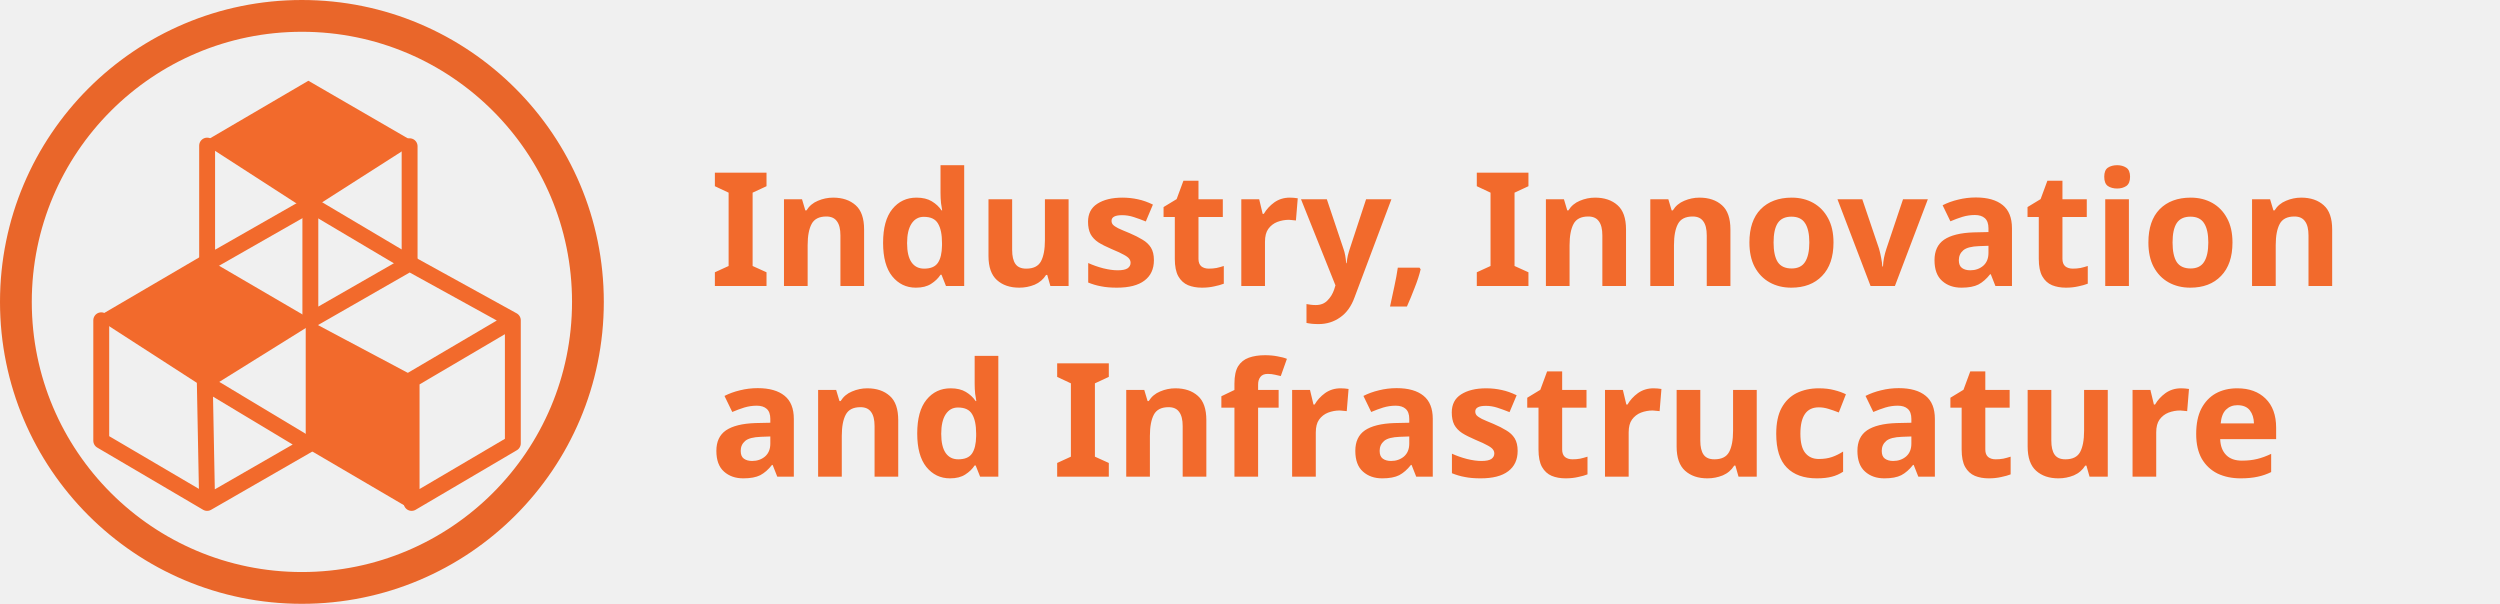
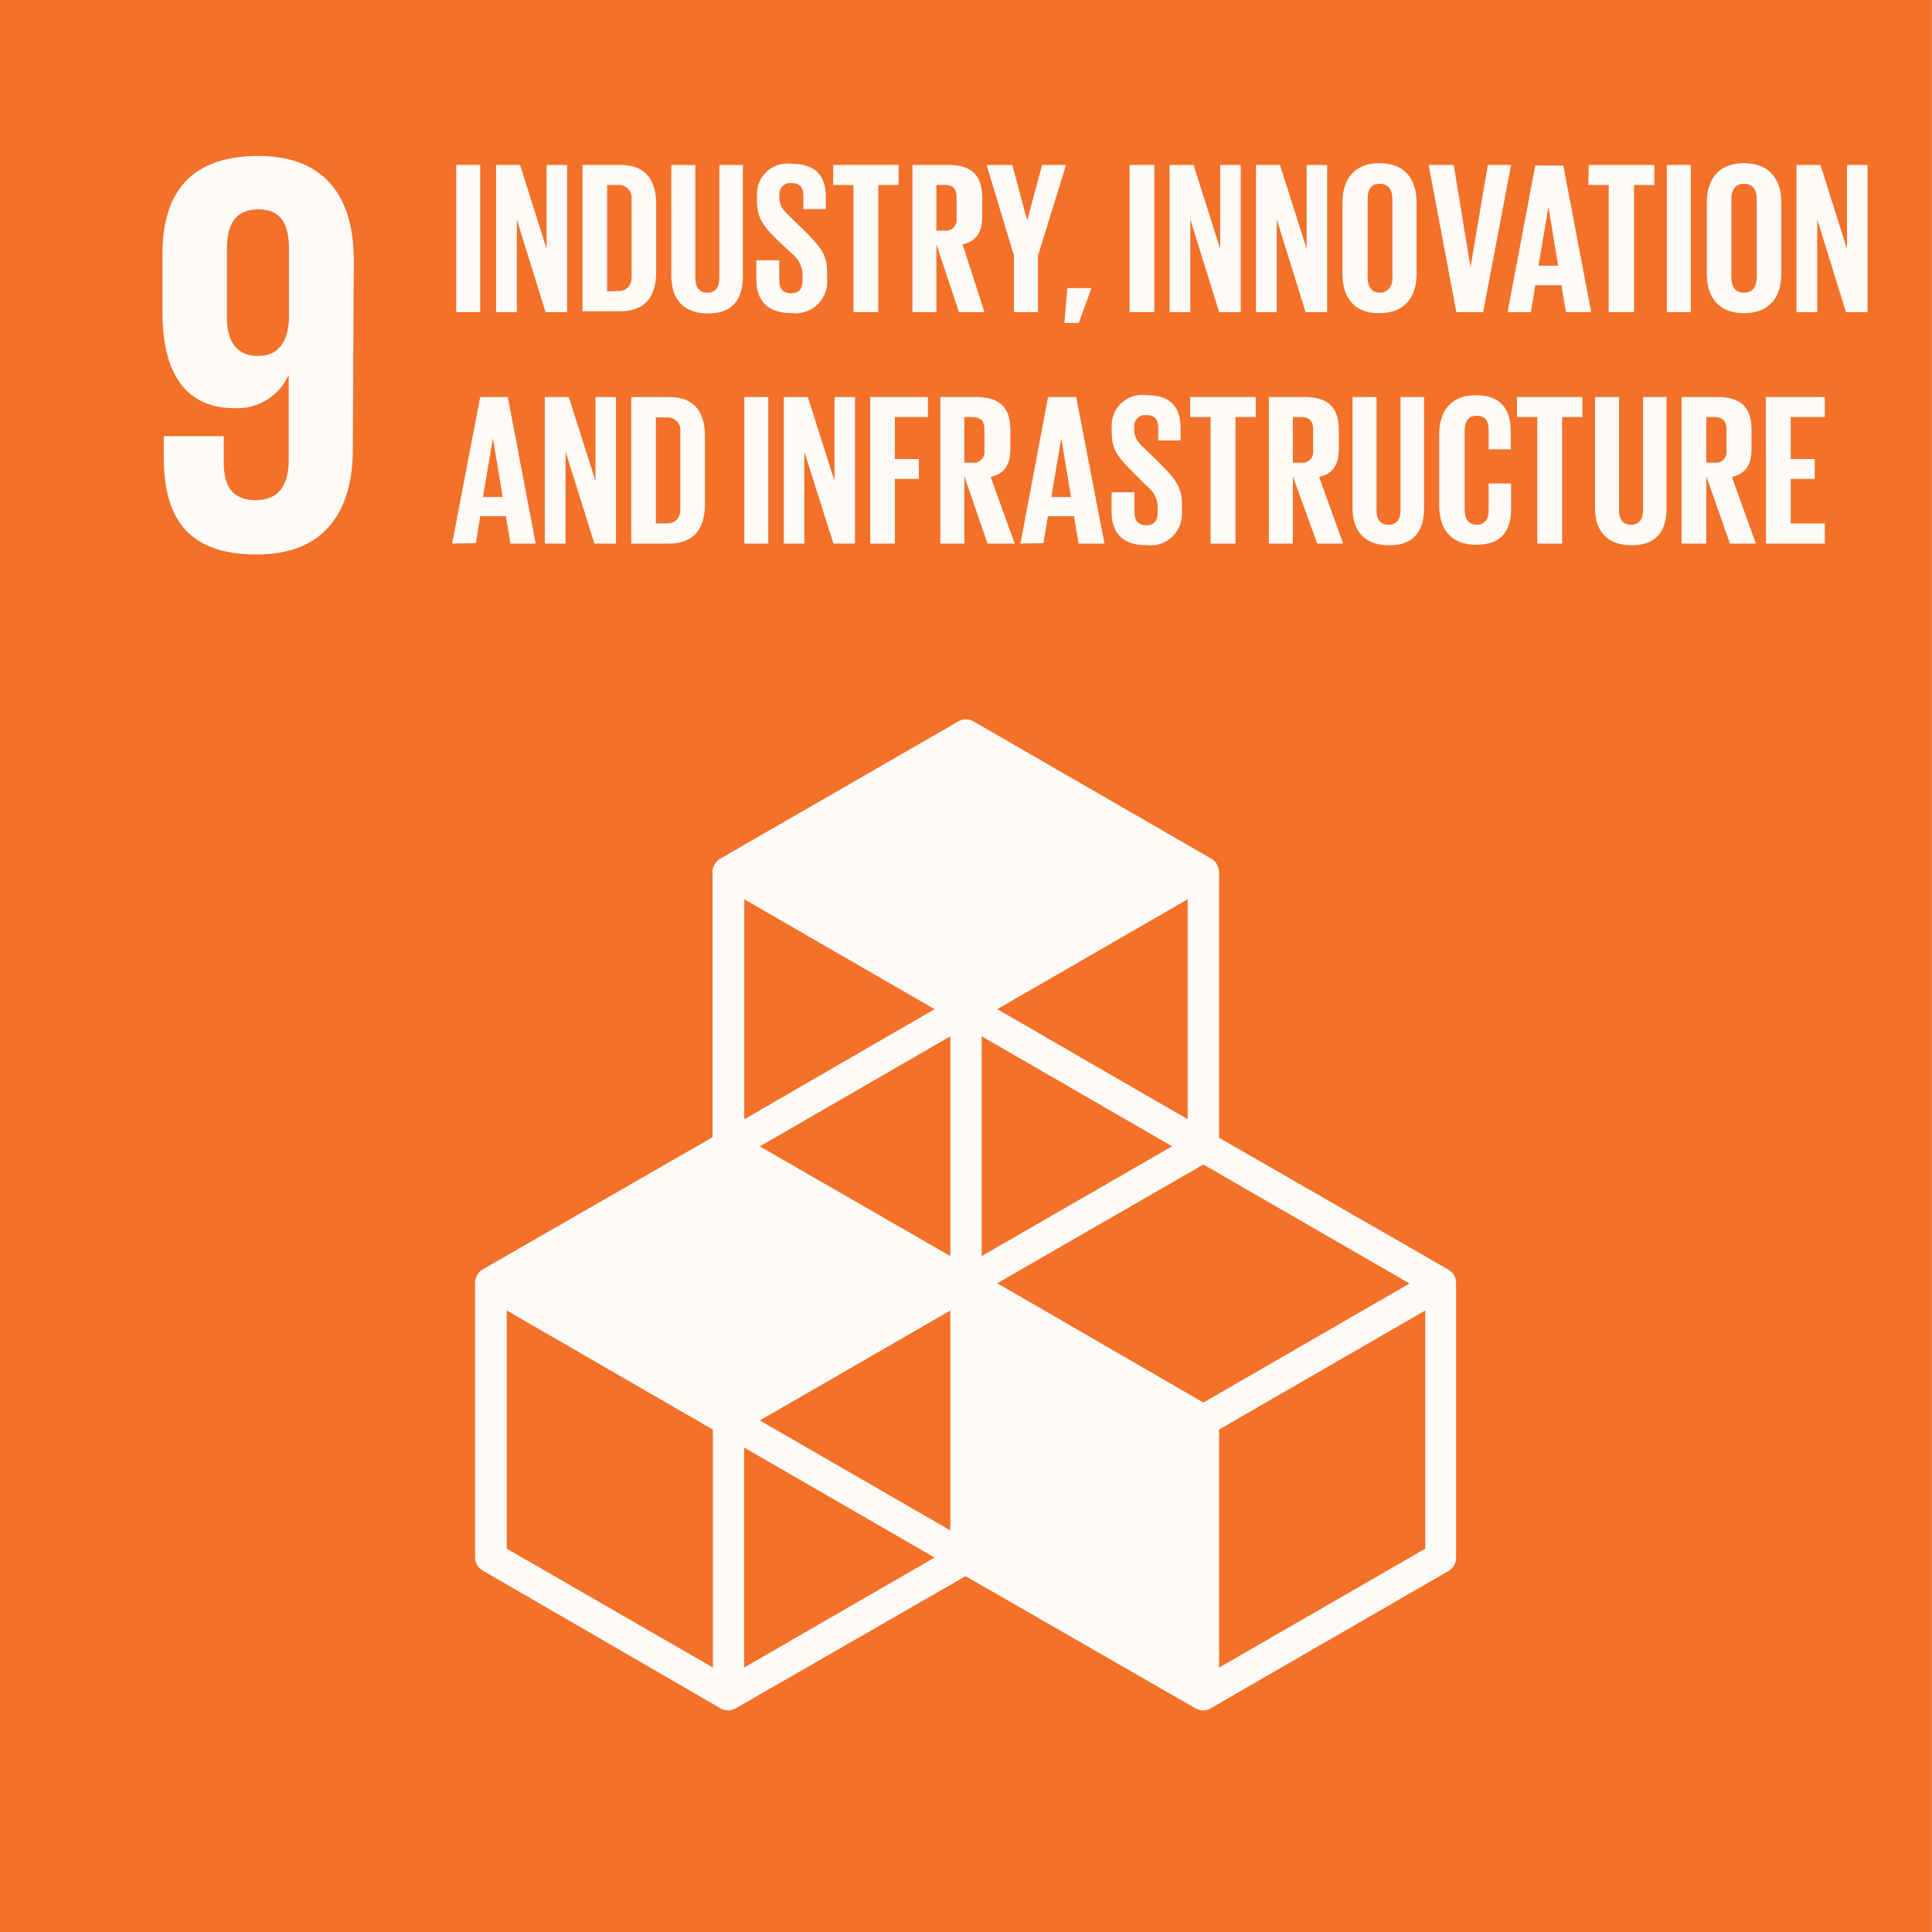
- <svg xmlns="http://www.w3.org/2000/svg" width="236" height="57" viewBox="0 0 236 57">
-   <g id="rotterdam_icon2_EN" transform="translate(-1389 -103)">
-     <g id="组_4390" data-name="组 4390" transform="translate(1074 -101)">
-       <g id="组_4383" data-name="组 4383" transform="translate(324.069 211.623)">
-         <path id="路径_2223" data-name="路径 2223" d="M358.114,291.582v11.059l-9.37-5.559L339,302.641V291.522" transform="translate(-328.516 -285.4)" fill="none" stroke="#f26a2c" stroke-linecap="round" stroke-linejoin="round" stroke-width="1.5" />
-         <path id="路径_2224" data-name="路径 2224" d="M323.348,317.348v11.369l9.994,5.872,9.557-5.5-9.776-5.872.219,11.369" transform="translate(-322.859 -294.736)" fill="none" stroke="#f26a2c" stroke-linecap="round" stroke-linejoin="round" stroke-width="1.5" />
-         <path id="路径_2225" data-name="路径 2225" d="M354.261,300.228V311.16l9.37-5.372,9.745,5.372-9.557,5.622V328.4l9.557-5.622V311.16" transform="translate(-334.033 -288.547)" fill="none" stroke="#f26a2c" stroke-linecap="round" stroke-linejoin="round" stroke-width="1.5" />
-         <path id="路径_2226" data-name="路径 2226" d="M338.315,287.786l9.994,6.454,10.1-6.454-10.1-5.851Z" transform="translate(-328.269 -281.935)" fill="#f26a2c" />
-         <path id="路径_2227" data-name="路径 2227" d="M322.582,313.661l10.484,6.77,10.221-6.369-10.71-6.252Z" transform="translate(-322.582 -291.288)" fill="#f26a2c" />
-         <path id="路径_2228" data-name="路径 2228" d="M353.576,317.1v12.181l9.807,5.747.187-12.618Z" transform="translate(-333.785 -294.647)" fill="#f26a2c" />
+ <svg xmlns="http://www.w3.org/2000/svg" viewBox="0 0 160.92 160.93">
+   <defs>
+     <style>.cls-1{fill:#f36d23;}.cls-1,.cls-2,.cls-3{opacity:0.97;}.cls-2,.cls-4{fill:#fff;}</style>
+   </defs>
+   <g id="圖層_2" data-name="圖層 2">
+     <g id="ENG">
+       <rect class="cls-1" width="160.92" height="160.93" />
+       <path class="cls-2" d="M29.47,21.65c0-5-2.2-8.66-7.94-8.66s-8,3.16-8,8.18V26c0,5.31,2.1,8,6,8A4.66,4.66,0,0,0,24,31.31h.05v7c0,2-.77,3.35-2.73,3.35s-2.68-1.14-2.68-3.15V36.33h-5v1.73c0,4.78,1.72,8.13,7.75,8.13,5.73,0,8-3.69,8-8.76Zm-5.4,5c-.1,1.81-.86,3-2.59,3s-2.58-1.15-2.58-3.25V20.69c0-2.05.76-3.25,2.63-3.25s2.54,1.24,2.54,3.25Z" />
+       <path class="cls-2" d="M120.67,105.77l-19.13-11V72.65a1.3,1.3,0,0,0-.65-1.13L81.11,60.1a1.26,1.26,0,0,0-1.3,0L60,71.52a1.28,1.28,0,0,0-.65,1.13V94.73l-19.13,11a1.33,1.33,0,0,0-.65,1.13v22.84a1.3,1.3,0,0,0,.65,1.13L60,142.29a1.28,1.28,0,0,0,.65.18,1.25,1.25,0,0,0,.65-.18l19.13-11,19.13,11a1.25,1.25,0,0,0,.65.18,1.28,1.28,0,0,0,.65-.18l19.78-11.42a1.28,1.28,0,0,0,.65-1.13V106.9A1.29,1.29,0,0,0,120.67,105.77ZM79.16,127.48l-15.87-9.16,15.87-9.16Zm18.47-32-15.86,9.15V86.32Zm-18.47,9.15L63.29,95.49l15.87-9.17Zm3.91,2.26L100.24,97l17.17,9.91-17.17,9.92ZM98.93,93.23,83.07,84.06l15.86-9.15ZM77.85,84.06,62,93.23V74.91ZM59.38,138.9,42.21,129V109.16l17.17,9.92Zm2.61,0V120.58l15.86,9.16ZM118.72,129l-17.18,9.91V119.08l17.18-9.92Z" />
+       <g class="cls-3">
+         <path class="cls-4" d="M38,13.74h2V26H38Z" />
+         <path class="cls-4" d="M43.05,18.28V26H41.32V13.74h2l2.21,7v-7h1.71V26h-1.8Z" />
+         <path class="cls-4" d="M54.66,17v5.65c0,1.87-.78,3.28-3,3.28H48.52V13.74h3.17C53.88,13.74,54.66,15.13,54.66,17Zm-3.22,7.25c.84,0,1.17-.5,1.17-1.24V16.64a1.08,1.08,0,0,0-1.17-1.23h-.87v8.86Z" />
+         <path class="cls-4" d="M61.88,13.74V23c0,1.89-.81,3.11-2.9,3.11S55.92,24.87,55.92,23V13.74h2v9.43c0,.72.29,1.21,1,1.21s1-.49,1-1.21V13.74Z" />
+         <path class="cls-4" d="M63,23.32V21.68h1.91v1.67c0,.69.3,1.08,1,1.08s.94-.43.94-1.08v-.46A2.19,2.19,0,0,0,66,21.16L64.76,20c-1.17-1.15-1.71-1.85-1.71-3.26v-.41a2.55,2.55,0,0,1,2.88-2.69c2,0,2.86,1,2.86,2.78v1H66.92V16.3c0-.71-.33-1.05-1-1.05a.91.91,0,0,0-1,1v.25c0,.69.38,1.08,1,1.66l1.32,1.29c1.12,1.14,1.66,1.82,1.66,3.17v.6a2.65,2.65,0,0,1-3,2.86C63.84,26.09,63,24.92,63,23.32Z" />
+         <path class="cls-4" d="M69.4,13.74h5.45v1.67H73.16V26H71.09V15.41H69.4Z" />
+         <path class="cls-4" d="M78,20.35V26h-2V13.74h3c2.07,0,2.82,1,2.82,2.74V18c0,1.32-.47,2.09-1.64,2.36L82,26H79.88Zm0-4.94v3.8h.68a.89.89,0,0,0,1-1V16.4c0-.66-.3-1-1-1Z" />
+         <path class="cls-4" d="M86.46,21.3V26h-2V21.3l-2.28-7.56h2.14l1.24,4.63h0l1.24-4.63h2Z" />
+         <path class="cls-4" d="M90.86,24.15l-1,2.75H88.66L88.91,24h2Z" />
+         <path class="cls-4" d="M94.09,13.74h2.06V26H94.09Z" />
+         <path class="cls-4" d="M99.15,18.28V26H97.42V13.74h2l2.22,7v-7h1.71V26h-1.8Z" />
+         <path class="cls-4" d="M106.35,18.28V26h-1.73V13.74h2l2.22,7v-7h1.71V26h-1.8Z" />
+         <path class="cls-4" d="M111.82,22.8V16.89c0-1.91.94-3.3,3.1-3.3S118,15,118,16.89V22.8c0,1.89-.94,3.29-3.12,3.29S111.82,24.69,111.82,22.8Zm4.16.32V16.57c0-.74-.32-1.26-1.06-1.26s-1,.52-1,1.26v6.55c0,.74.32,1.26,1,1.26S116,23.86,116,23.12Z" />
+         <path class="cls-4" d="M125.87,13.74,123.54,26h-2.23L119,13.74h2.09l1.4,8.52h0l1.44-8.52Z" />
+         <path class="cls-4" d="M125.58,26l2.3-12.21h2.34L132.54,26h-2.1l-.38-2.24h-2.18L127.52,26Zm2.57-3.87h1.64l-.81-4.9h0Z" />
+         <path class="cls-4" d="M132.34,13.74h5.46v1.67h-1.69V26H134V15.41h-1.7Z" />
+         <path class="cls-4" d="M138.84,13.74h2V26h-2Z" />
+         <path class="cls-4" d="M142.17,22.8V16.89c0-1.91.94-3.3,3.1-3.3s3.11,1.39,3.11,3.3V22.8c0,1.89-.93,3.29-3.11,3.29S142.17,24.69,142.17,22.8Zm4.16.32V16.57c0-.74-.32-1.26-1.06-1.26s-1.05.52-1.05,1.26v6.55c0,.74.33,1.26,1.05,1.26S146.33,23.86,146.33,23.12Z" />
+         <path class="cls-4" d="M151.37,18.28V26h-1.73V13.74h2l2.21,7v-7h1.71V26h-1.8Z" />
      </g>
-       <g id="组_4385" data-name="组 4385" transform="translate(315 204)">
-         <g id="椭圆_9" data-name="椭圆 9" fill="none" stroke="#e9662a" stroke-width="3">
-           <circle cx="28.5" cy="28.5" r="28.5" stroke="none" />
-           <circle cx="28.5" cy="28.5" r="27" fill="none" />
-         </g>
+       <g class="cls-3">
+         <path class="cls-4" d="M37.66,45.28,40,33.07H42.3l2.32,12.21h-2.1L42.14,43H40l-.36,2.24Zm2.57-3.88h1.64l-.81-4.89h0Z" />
+         <path class="cls-4" d="M47.11,37.61v7.67H45.38V33.07h2l2.22,7v-7h1.71V45.28h-1.8Z" />
+         <path class="cls-4" d="M58.72,36.35V42c0,1.87-.78,3.28-3,3.28H52.58V33.07h3.17C57.94,33.07,58.72,34.45,58.72,36.35ZM55.5,43.6c.84,0,1.17-.5,1.17-1.24V36a1.08,1.08,0,0,0-1.17-1.23h-.87V43.6Z" />
+         <path class="cls-4" d="M62,33.07H64V45.28H62Z" />
+         <path class="cls-4" d="M67,37.61v7.67H65.29V33.07h2l2.22,7v-7h1.71V45.28h-1.8Z" />
+         <path class="cls-4" d="M72.49,33.07h4.8v1.67H74.54v3.5h2v1.65h-2v5.39H72.49Z" />
+         <path class="cls-4" d="M80.33,39.68v5.6h-2V33.07h3c2.07,0,2.83,1,2.83,2.74v1.56c0,1.32-.47,2.09-1.64,2.36l2,5.55H82.26Zm0-4.94v3.8H81a.89.89,0,0,0,1-1v-1.8c0-.66-.31-1-1-1Z" />
+         <path class="cls-4" d="M85,45.28l2.3-12.21h2.34L92,45.28H89.84L89.46,43H87.28l-.36,2.24Zm2.57-3.88h1.64l-.81-4.89h0Z" />
+         <path class="cls-4" d="M92.59,42.65V41H94.5v1.67c0,.69.31,1.08,1,1.08s.93-.43.93-1.08v-.47a2.18,2.18,0,0,0-.91-1.72l-1.21-1.21c-1.17-1.15-1.71-1.85-1.71-3.26v-.41a2.55,2.55,0,0,1,2.88-2.69c2.05,0,2.86,1,2.86,2.78v1H96.48V35.63c0-.71-.32-1.05-1-1.05a.9.9,0,0,0-1,1v.25c0,.69.37,1.08,1,1.66l1.31,1.29c1.12,1.14,1.66,1.82,1.66,3.17v.6a2.64,2.64,0,0,1-3,2.86C93.4,45.42,92.59,44.25,92.59,42.65Z" />
+         <path class="cls-4" d="M99.14,33.07h5.46v1.67h-1.69V45.28h-2.07V34.74h-1.7Z" />
+         <path class="cls-4" d="M107.69,39.68v5.6h-2V33.07h3c2.07,0,2.83,1,2.83,2.74v1.56c0,1.32-.47,2.09-1.64,2.36l2,5.55h-2.16Zm0-4.94v3.8h.69a.89.89,0,0,0,1-1v-1.8c0-.66-.31-1-1-1Z" />
+         <path class="cls-4" d="M118.62,33.07v9.24c0,1.89-.81,3.11-2.9,3.11s-3.06-1.22-3.06-3.11V33.07h2V42.5c0,.72.29,1.21,1,1.21s1-.49,1-1.21V33.07Z" />
+         <path class="cls-4" d="M119.88,42.13V36.22c0-1.91.9-3.3,3.06-3.3s2.9,1.26,2.9,3.06v1.45H124V35.82c0-.75-.26-1.19-1-1.19s-1,.53-1,1.27v6.55c0,.74.31,1.26,1,1.26s1-.47,1-1.19V40.27h1.87v2.11c0,1.74-.72,3-2.9,3S119.88,44,119.88,42.13Z" />
+         <path class="cls-4" d="M126.36,33.07h5.45v1.67h-1.69V45.28h-2.07V34.74h-1.69Z" />
+         <path class="cls-4" d="M138.82,33.07v9.24c0,1.89-.81,3.11-2.9,3.11s-3.06-1.22-3.06-3.11V33.07h2V42.5c0,.72.29,1.21,1,1.21s1-.49,1-1.21V33.07Z" />
+         <path class="cls-4" d="M142.13,39.68v5.6h-2.06V33.07h3c2.07,0,2.83,1,2.83,2.74v1.56c0,1.32-.47,2.09-1.64,2.36l2,5.55h-2.16Zm0-4.94v3.8h.68a.89.89,0,0,0,1-1v-1.8c0-.66-.31-1-1-1Z" />
+         <path class="cls-4" d="M147.09,33.07H152v1.67h-2.84v3.5h2v1.65h-2V43.6H152v1.68h-4.9Z" />
      </g>
-     </g>
-     <g id="组_4446" data-name="组 4446" transform="translate(1270.689 114.138)">
-       <text id="Industry_Innovation_and_Infrastrucature" data-name="Industry, Innovation and Infrastrucature" transform="translate(185.311 -0.138)" fill="#f26a2c" font-size="15" font-family="SegoeUI-Bold, Segoe UI" font-weight="700">
-         <tspan x="0" y="16">Industry, Innovation</tspan>
-         <tspan x="0" y="34">and Infrastrucature</tspan>
-       </text>
    </g>
  </g>
</svg>
